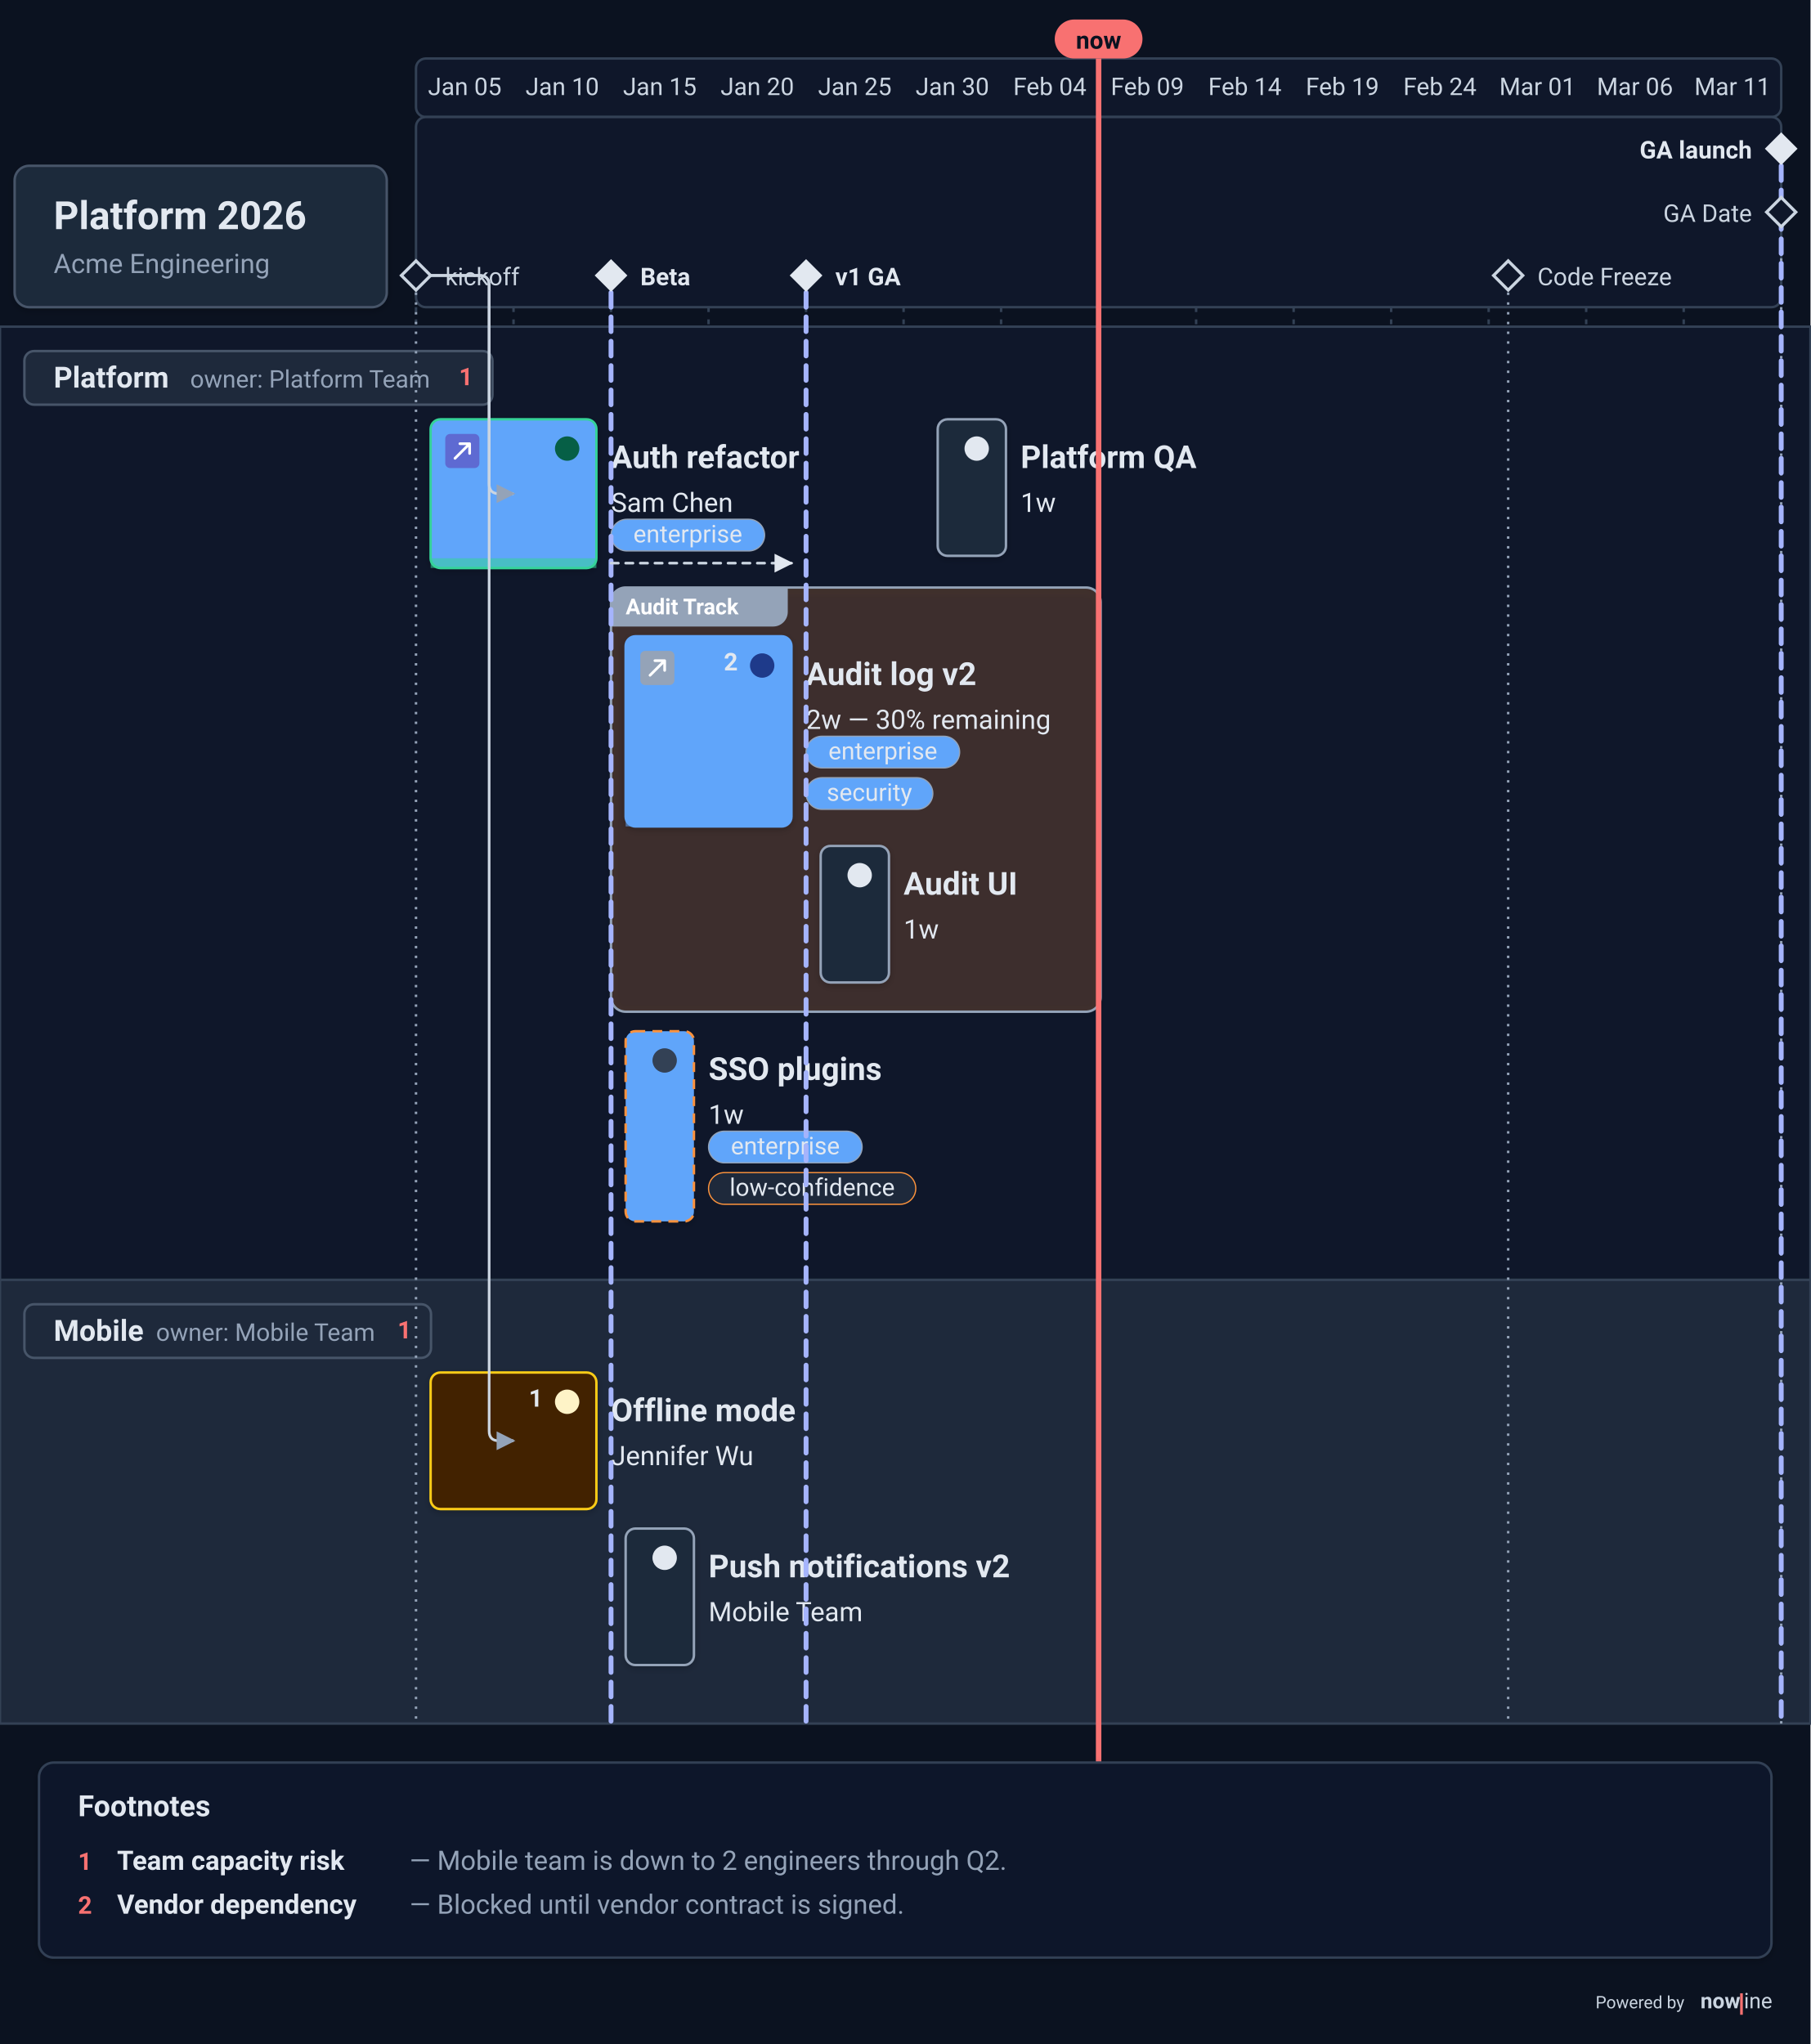
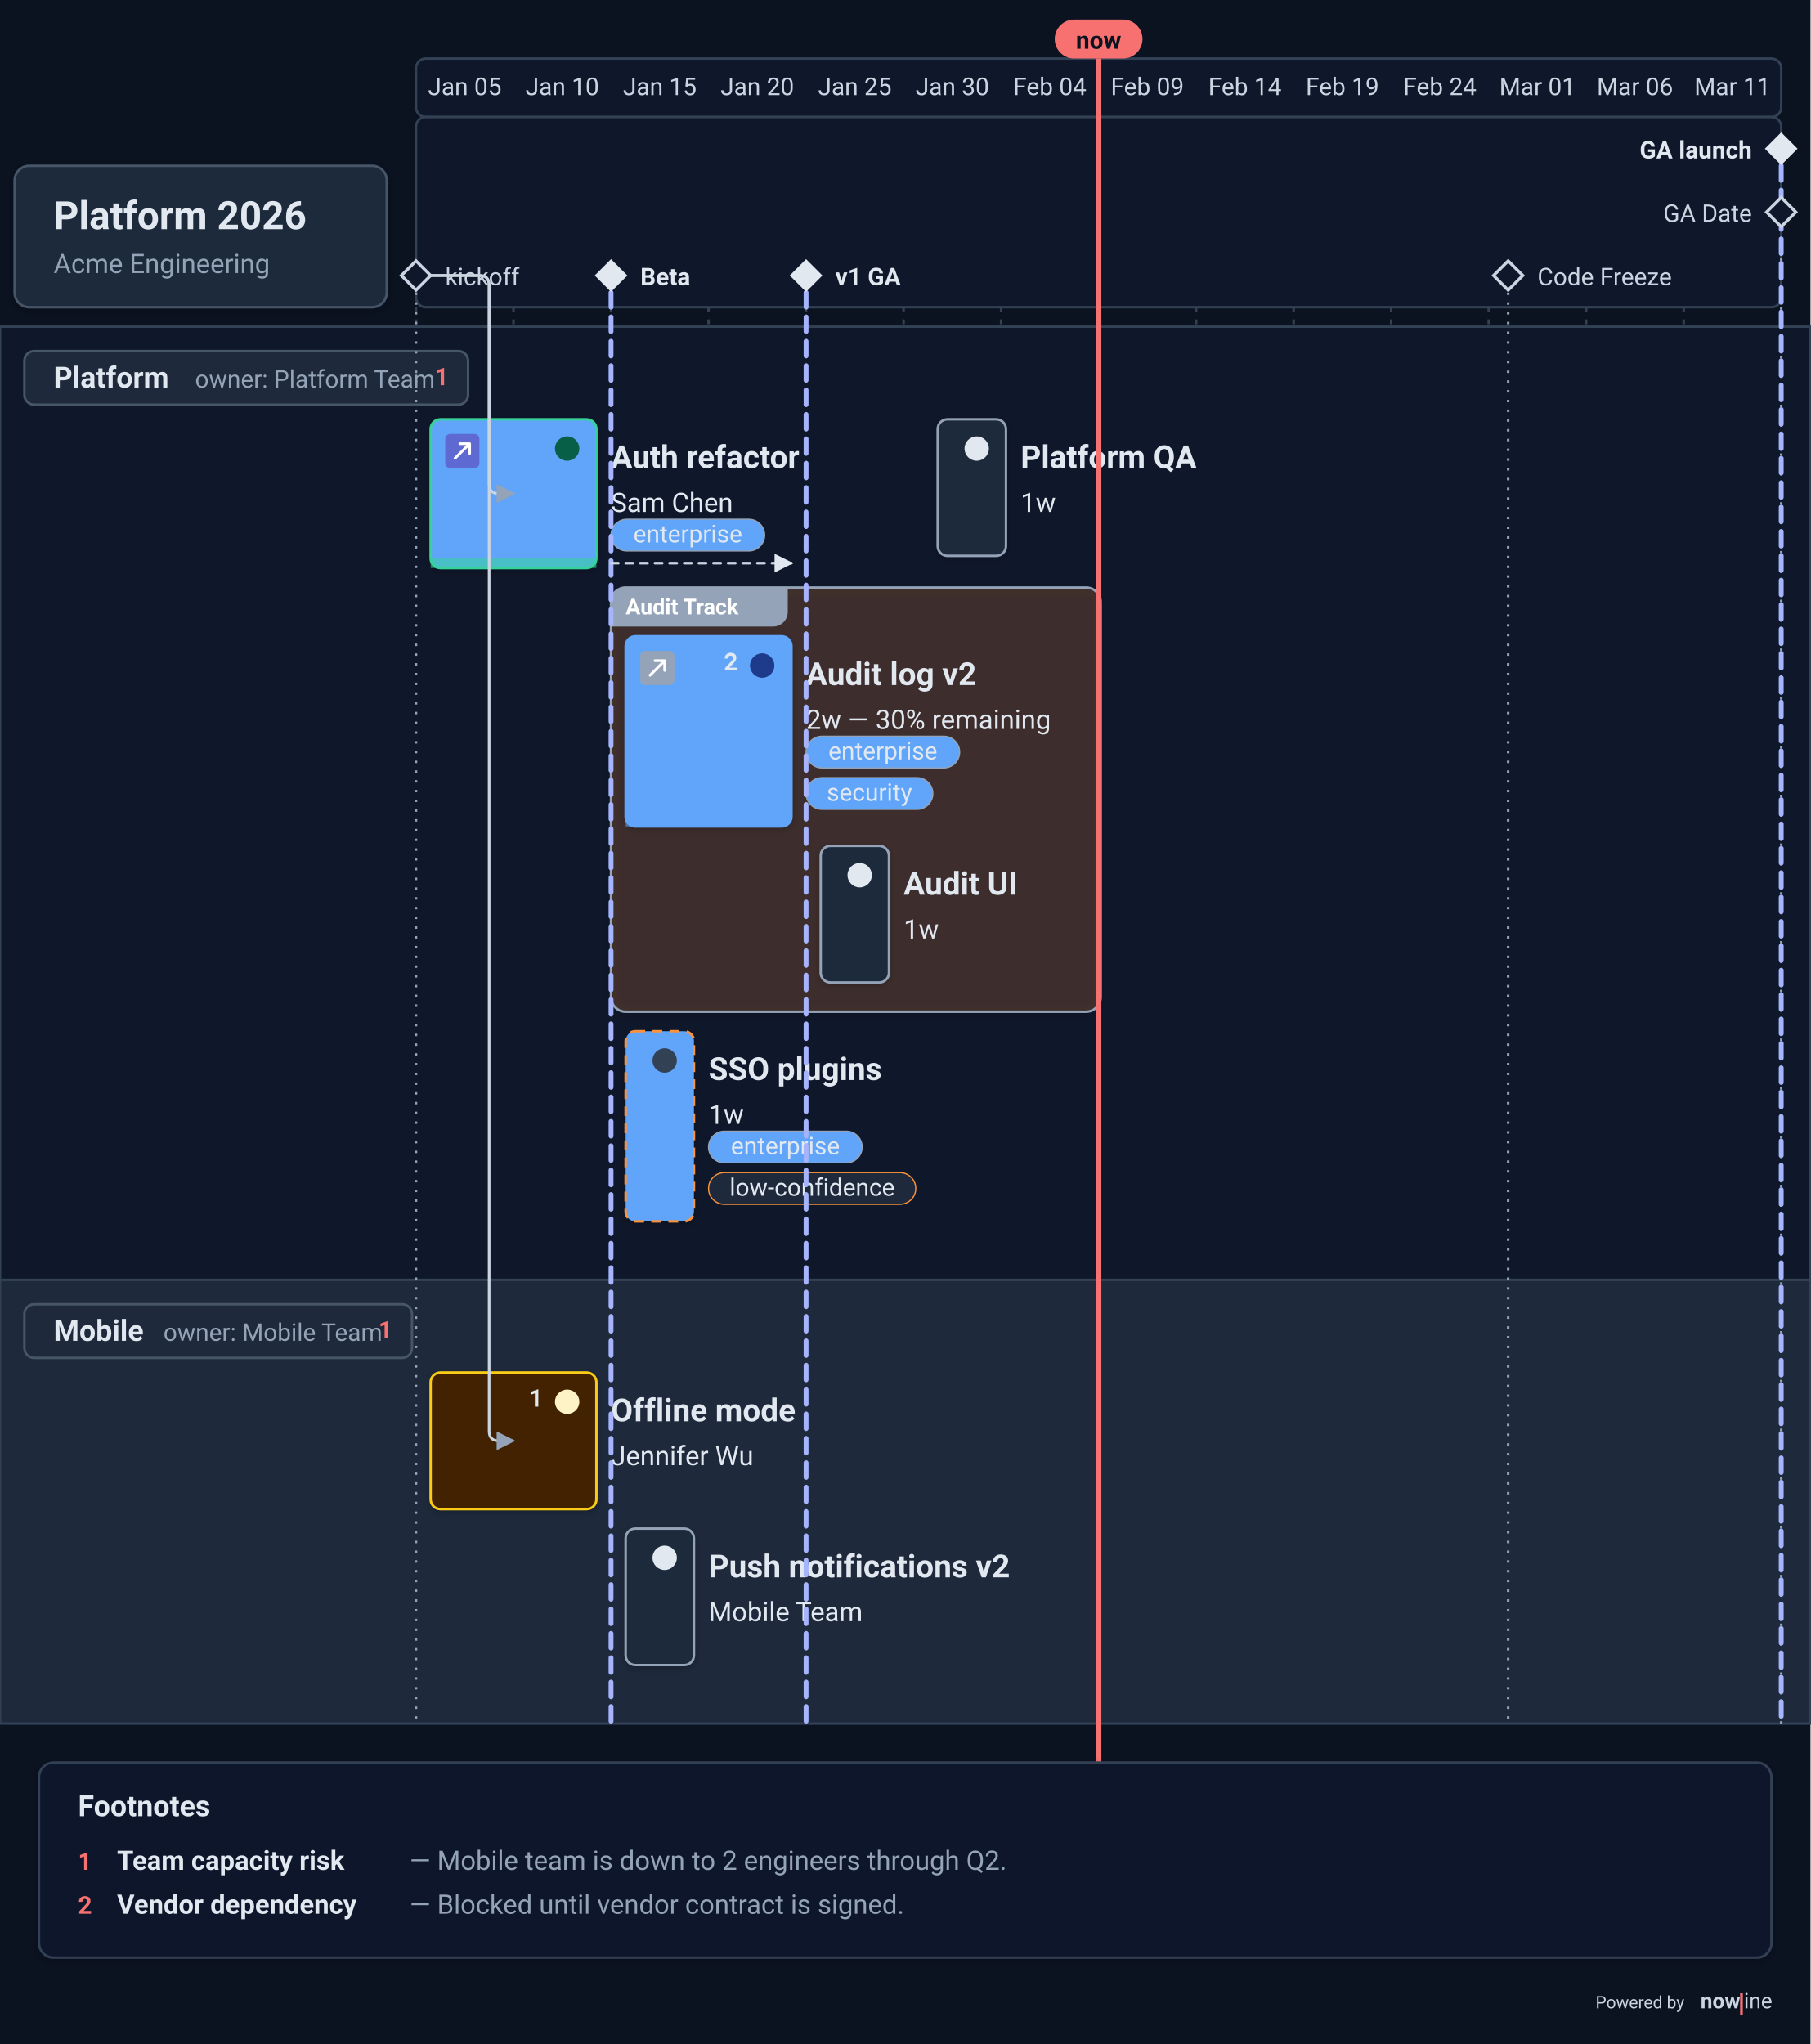
<svg xmlns="http://www.w3.org/2000/svg" data-generator="nowline" data-theme="dark" height="838.44" viewBox="0 0 742.64 838.44" width="742.64">
  <defs>
    <filter height="200%" id="nl-0-root-shadow-subtle" width="200%" x="-50%" y="-50%">
      <feGaussianBlur in="SourceAlpha" stdDeviation="1.5" />
      <feOffset dx="0" dy="1" result="offsetblur" />
      <feComponentTransfer>
        <feFuncA type="linear" slope="0.2" />
      </feComponentTransfer>
      <feMerge>
        <feMergeNode />
        <feMergeNode in="SourceGraphic" />
      </feMerge>
    </filter>
    <filter height="200%" id="nl-0-root-shadow-fuzzy" width="200%" x="-50%" y="-50%">
      <feGaussianBlur in="SourceAlpha" stdDeviation="5" />
      <feOffset dx="0" dy="3" result="offsetblur" />
      <feComponentTransfer>
        <feFuncA type="linear" slope="0.3" />
      </feComponentTransfer>
      <feMerge>
        <feMergeNode />
        <feMergeNode in="SourceGraphic" />
      </feMerge>
    </filter>
    <filter height="200%" id="nl-0-root-shadow-hard" width="200%" x="-50%" y="-50%">
      <feGaussianBlur in="SourceAlpha" stdDeviation="0" />
      <feOffset dx="2" dy="2" result="offsetblur" />
      <feComponentTransfer>
        <feFuncA type="linear" slope="0.45" />
      </feComponentTransfer>
      <feMerge>
        <feMergeNode />
        <feMergeNode in="SourceGraphic" />
      </feMerge>
    </filter>
    <marker id="nl-arrow" viewBox="0 0 10 10" refX="9" refY="5" markerWidth="7" markerHeight="7" orient="auto">
      <path d="M 0 0 L 10 5 L 0 10 z" fill="#94a3b8" />
    </marker>
    <marker id="nl-arrow-light" viewBox="0 0 10 10" refX="9" refY="5" markerWidth="7" markerHeight="7" orient="auto">
      <path d="M 0 0 L 10 5 L 0 10 z" fill="#64748b" />
    </marker>
    <marker id="nl-arrow-dark" viewBox="0 0 10 10" refX="9" refY="5" markerWidth="7" markerHeight="7" orient="auto">
      <path d="M 0 0 L 10 5 L 0 10 z" fill="#e2e8f0" />
    </marker>
  </defs>
  <rect fill="#0b1220" height="838.44" width="742.64" x="0" y="0" />
  <g data-layer="timeline">
    <rect fill="#0f172a" height="24" rx="4" ry="4" stroke="#334155" stroke-width="1" width="560" x="170.64" y="24" />
    <rect fill="#0f172a" height="78" rx="4" ry="4" stroke="#334155" stroke-width="1" width="560" x="170.64" y="48" />
    <text fill="#cbd5e1" font-family="system-ui, -apple-system, &quot;Segoe UI&quot;, Roboto, sans-serif" font-size="10" text-anchor="middle" x="190.64" y="39">Jan 05</text>
    <line stroke="#334155" stroke-dasharray="2 3" stroke-width="1" x1="170.64" x2="170.64" y1="126" y2="707" />
    <text fill="#cbd5e1" font-family="system-ui, -apple-system, &quot;Segoe UI&quot;, Roboto, sans-serif" font-size="10" text-anchor="middle" x="230.64" y="39">Jan 10</text>
    <line stroke="#334155" stroke-dasharray="2 3" stroke-width="1" x1="210.64" x2="210.64" y1="126" y2="707" />
    <text fill="#cbd5e1" font-family="system-ui, -apple-system, &quot;Segoe UI&quot;, Roboto, sans-serif" font-size="10" text-anchor="middle" x="270.64" y="39">Jan 15</text>
    <line stroke="#334155" stroke-dasharray="2 3" stroke-width="1" x1="250.64" x2="250.64" y1="126" y2="707" />
    <text fill="#cbd5e1" font-family="system-ui, -apple-system, &quot;Segoe UI&quot;, Roboto, sans-serif" font-size="10" text-anchor="middle" x="310.64" y="39">Jan 20</text>
    <line stroke="#334155" stroke-dasharray="2 3" stroke-width="1" x1="290.64" x2="290.64" y1="126" y2="707" />
    <text fill="#cbd5e1" font-family="system-ui, -apple-system, &quot;Segoe UI&quot;, Roboto, sans-serif" font-size="10" text-anchor="middle" x="350.64" y="39">Jan 25</text>
    <line stroke="#334155" stroke-dasharray="2 3" stroke-width="1" x1="330.64" x2="330.64" y1="126" y2="707" />
    <text fill="#cbd5e1" font-family="system-ui, -apple-system, &quot;Segoe UI&quot;, Roboto, sans-serif" font-size="10" text-anchor="middle" x="390.64" y="39">Jan 30</text>
    <line stroke="#334155" stroke-dasharray="2 3" stroke-width="1" x1="370.64" x2="370.64" y1="126" y2="707" />
    <text fill="#cbd5e1" font-family="system-ui, -apple-system, &quot;Segoe UI&quot;, Roboto, sans-serif" font-size="10" text-anchor="middle" x="430.64" y="39">Feb 04</text>
    <line stroke="#334155" stroke-dasharray="2 3" stroke-width="1" x1="410.64" x2="410.64" y1="126" y2="707" />
    <text fill="#cbd5e1" font-family="system-ui, -apple-system, &quot;Segoe UI&quot;, Roboto, sans-serif" font-size="10" text-anchor="middle" x="470.64" y="39">Feb 09</text>
    <line stroke="#334155" stroke-dasharray="2 3" stroke-width="1" x1="450.64" x2="450.64" y1="126" y2="707" />
    <text fill="#cbd5e1" font-family="system-ui, -apple-system, &quot;Segoe UI&quot;, Roboto, sans-serif" font-size="10" text-anchor="middle" x="510.64" y="39">Feb 14</text>
    <line stroke="#334155" stroke-dasharray="2 3" stroke-width="1" x1="490.64" x2="490.64" y1="126" y2="707" />
    <text fill="#cbd5e1" font-family="system-ui, -apple-system, &quot;Segoe UI&quot;, Roboto, sans-serif" font-size="10" text-anchor="middle" x="550.64" y="39">Feb 19</text>
    <line stroke="#334155" stroke-dasharray="2 3" stroke-width="1" x1="530.64" x2="530.64" y1="126" y2="707" />
    <text fill="#cbd5e1" font-family="system-ui, -apple-system, &quot;Segoe UI&quot;, Roboto, sans-serif" font-size="10" text-anchor="middle" x="590.64" y="39">Feb 24</text>
    <line stroke="#334155" stroke-dasharray="2 3" stroke-width="1" x1="570.64" x2="570.64" y1="126" y2="707" />
    <text fill="#cbd5e1" font-family="system-ui, -apple-system, &quot;Segoe UI&quot;, Roboto, sans-serif" font-size="10" text-anchor="middle" x="630.64" y="39">Mar 01</text>
    <line stroke="#334155" stroke-dasharray="2 3" stroke-width="1" x1="610.64" x2="610.64" y1="126" y2="707" />
    <text fill="#cbd5e1" font-family="system-ui, -apple-system, &quot;Segoe UI&quot;, Roboto, sans-serif" font-size="10" text-anchor="middle" x="670.64" y="39">Mar 06</text>
    <line stroke="#334155" stroke-dasharray="2 3" stroke-width="1" x1="650.64" x2="650.64" y1="126" y2="707" />
    <text fill="#cbd5e1" font-family="system-ui, -apple-system, &quot;Segoe UI&quot;, Roboto, sans-serif" font-size="10" text-anchor="middle" x="710.64" y="39">Mar 11</text>
    <line stroke="#334155" stroke-dasharray="2 3" stroke-width="1" x1="690.64" x2="690.64" y1="126" y2="707" />
    <line stroke="#334155" stroke-dasharray="2 3" stroke-width="1" x1="730.64" x2="730.64" y1="126" y2="707" />
  </g>
  <g data-id="platform" data-layer="swimlane">
    <rect fill="#0f172a" height="391" stroke="#334155" stroke-width="1" width="742.64" x="0" y="134" />
-     <rect fill="#1e293b" height="22" rx="4" ry="4" stroke="#475569" stroke-width="1" width="192" x="10" y="144" />
+     <rect fill="#1e293b" height="22" rx="4" ry="4" stroke="#475569" stroke-width="1" width="182" x="10" y="144" />
    <text fill="#e2e8f0" font-family="system-ui, -apple-system, &quot;Segoe UI&quot;, Roboto, sans-serif" font-size="12" font-weight="600" x="22" y="159">Platform</text>
-     <text fill="#94a3b8" font-family="system-ui, -apple-system, &quot;Segoe UI&quot;, Roboto, sans-serif" font-size="10" x="78" y="159">owner: Platform Team</text>
-     <text fill="#f87171" font-family="system-ui, -apple-system, &quot;Segoe UI&quot;, Roboto, sans-serif" font-size="10" font-weight="700" text-anchor="end" x="194" y="158">1</text>
+     <text fill="#94a3b8" font-family="system-ui, -apple-system, &quot;Segoe UI&quot;, Roboto, sans-serif" font-size="10" x="80" y="159">owner: Platform Team</text>
+     <text fill="#f87171" font-family="system-ui, -apple-system, &quot;Segoe UI&quot;, Roboto, sans-serif" font-size="10" font-weight="700" text-anchor="end" x="184" y="158">1</text>
    <g data-id="auth-refactor" data-layer="item">
      <rect fill="#60a5fa" filter="url(#nl-0-root-shadow-subtle)" height="61" rx="4" ry="4" stroke="#34d399" stroke-width="1" width="68" x="176.64" y="172" />
      <rect fill="#34d399" height="4" opacity="0.55" width="68" x="176.64" y="229" />
      <circle cx="232.64" cy="184" fill="#065f46" r="5" />
      <text fill="#e2e8f0" font-family="system-ui, -apple-system, &quot;Segoe UI&quot;, Roboto, sans-serif" font-size="13" font-weight="600" x="250.64" y="192">Auth refactor</text>
      <text fill="#e2e8f0" font-family="system-ui, -apple-system, &quot;Segoe UI&quot;, Roboto, sans-serif" font-size="11" x="250.64" y="210">Sam Chen</text>
      <a href="https://linear.app/acme/issue/ENG-123" rel="noopener" target="_blank">
        <rect fill="#5e6ad2" height="14" rx="2" ry="2" width="14" x="182.64" y="178" />
        <path d="M186.64 188 L192.64 182 M188.64 182 H192.64 V186" fill="none" stroke="#ffffff" stroke-linecap="round" stroke-linejoin="round" stroke-width="1.1" />
      </a>
      <rect fill="#60a5fa" height="13" rx="6.5" ry="6.5" stroke="#94a3b8" stroke-width="0.5" width="63" x="250.64" y="213" />
      <text fill="#e2e8f0" font-family="system-ui, -apple-system, &quot;Segoe UI&quot;, Roboto, sans-serif" font-size="10" font-style="normal" font-weight="400" text-anchor="middle" x="282.14" y="222.5">enterprise</text>
    </g>
    <g data-layer="parallel">
      <g data-id="audit-track" data-layer="group">
        <rect fill="#fb923c" fill-opacity="0.18" filter="url(#nl-0-root-shadow-subtle)" height="174" rx="6" ry="6" stroke="#94a3b8" stroke-width="1" width="200.84" x="250.64" y="241" />
        <path d="M256.64 241H323.14V251A6 6 0 0 1 317.14 257H250.64V247A6 6 0 0 1 256.64 241Z" fill="#94a3b8" />
        <text fill="#ffffff" font-family="system-ui, -apple-system, &quot;Segoe UI&quot;, Roboto, sans-serif" font-size="9" font-weight="600" x="256.64" y="252">Audit Track</text>
        <g data-id="audit-log" data-layer="item">
          <rect fill="#60a5fa" filter="url(#nl-0-root-shadow-subtle)" height="78" rx="4" ry="4" stroke="#60a5fa" stroke-width="1" width="68" x="256.64" y="261" />
          <rect fill="#60a5fa" height="4" opacity="0.55" width="47.6" x="256.64" y="335" />
          <circle cx="312.64" cy="273" fill="#1e3a8a" r="5" />
          <text fill="#e2e8f0" font-family="system-ui, -apple-system, &quot;Segoe UI&quot;, Roboto, sans-serif" font-size="13" font-weight="600" x="330.64" y="281">Audit log v2</text>
          <text fill="#e2e8f0" font-family="system-ui, -apple-system, &quot;Segoe UI&quot;, Roboto, sans-serif" font-size="11" x="330.64" y="299">2w — 30% remaining</text>
          <text fill="#e2e8f0" font-family="system-ui, -apple-system, &quot;Segoe UI&quot;, Roboto, sans-serif" font-size="10" font-weight="700" text-anchor="end" x="302.64" y="275">2</text>
          <a href="https://wiki.acme.com/audit" rel="noopener" target="_blank">
            <rect fill="#94a3b8" height="14" rx="2" ry="2" width="14" x="262.64" y="267" />
            <path d="M266.64 277 L272.64 271 M268.64 271 H272.64 V275" fill="none" stroke="#ffffff" stroke-linecap="round" stroke-linejoin="round" stroke-width="1.1" />
          </a>
          <rect fill="#60a5fa" height="13" rx="6.5" ry="6.5" stroke="#94a3b8" stroke-width="0.5" width="63" x="330.64" y="302" />
          <text fill="#e2e8f0" font-family="system-ui, -apple-system, &quot;Segoe UI&quot;, Roboto, sans-serif" font-size="10" font-style="normal" font-weight="400" text-anchor="middle" x="362.14" y="311.5">enterprise</text>
          <rect fill="#60a5fa" height="13" rx="6.5" ry="6.5" stroke="#94a3b8" stroke-width="0.5" width="52" x="330.64" y="319" />
          <text fill="#e2e8f0" font-family="system-ui, -apple-system, &quot;Segoe UI&quot;, Roboto, sans-serif" font-size="10" font-style="normal" font-weight="400" text-anchor="middle" x="356.64" y="328.5">security</text>
        </g>
        <g data-id="audit-ui" data-layer="item">
          <rect fill="#1e293b" filter="url(#nl-0-root-shadow-subtle)" height="56" rx="4" ry="4" stroke="#94a3b8" stroke-width="1" width="28" x="336.64" y="347" />
          <circle cx="352.64" cy="359" fill="#e2e8f0" r="5" />
          <text fill="#e2e8f0" font-family="system-ui, -apple-system, &quot;Segoe UI&quot;, Roboto, sans-serif" font-size="13" font-weight="600" x="370.64" y="367">Audit UI</text>
          <text fill="#e2e8f0" font-family="system-ui, -apple-system, &quot;Segoe UI&quot;, Roboto, sans-serif" font-size="11" x="370.64" y="385">1w</text>
        </g>
      </g>
      <g data-id="sso" data-layer="item">
        <rect fill="#60a5fa" filter="url(#nl-0-root-shadow-subtle)" height="78" rx="4" ry="4" stroke="#fb923c" stroke-dasharray="4 3" stroke-width="1" width="28" x="256.64" y="423" />
        <circle cx="272.64" cy="435" fill="#334155" r="5" />
        <text fill="#e2e8f0" font-family="system-ui, -apple-system, &quot;Segoe UI&quot;, Roboto, sans-serif" font-size="13" font-weight="600" x="290.64" y="443">SSO plugins</text>
        <text fill="#e2e8f0" font-family="system-ui, -apple-system, &quot;Segoe UI&quot;, Roboto, sans-serif" font-size="11" x="290.64" y="461">1w</text>
        <rect fill="#60a5fa" height="13" rx="6.5" ry="6.5" stroke="#94a3b8" stroke-width="0.5" width="63" x="290.64" y="464" />
        <text fill="#e2e8f0" font-family="system-ui, -apple-system, &quot;Segoe UI&quot;, Roboto, sans-serif" font-size="10" font-style="normal" font-weight="400" text-anchor="middle" x="322.14" y="473.5">enterprise</text>
        <rect fill="#1e293b" height="13" rx="6.5" ry="6.5" stroke="#fb923c" stroke-width="0.5" width="85" x="290.64" y="481" />
        <text fill="#e2e8f0" font-family="system-ui, -apple-system, &quot;Segoe UI&quot;, Roboto, sans-serif" font-size="10" font-style="normal" font-weight="400" text-anchor="middle" x="333.14" y="490.5">low-confidence</text>
      </g>
    </g>
    <g data-id="platform-qa" data-layer="item">
      <rect fill="#1e293b" filter="url(#nl-0-root-shadow-subtle)" height="56" rx="4" ry="4" stroke="#94a3b8" stroke-width="1" width="28" x="384.64" y="172" />
      <circle cx="400.64" cy="184" fill="#e2e8f0" r="5" />
      <text fill="#e2e8f0" font-family="system-ui, -apple-system, &quot;Segoe UI&quot;, Roboto, sans-serif" font-size="13" font-weight="600" x="418.64" y="192">Platform QA</text>
      <text fill="#e2e8f0" font-family="system-ui, -apple-system, &quot;Segoe UI&quot;, Roboto, sans-serif" font-size="11" x="418.64" y="210">1w</text>
    </g>
  </g>
  <g data-id="mobile" data-layer="swimlane">
    <rect fill="#1e293b" height="182" stroke="#334155" stroke-width="1" width="742.64" x="0" y="525" />
-     <rect fill="#1e293b" height="22" rx="4" ry="4" stroke="#475569" stroke-width="1" width="166.8" x="10" y="535" />
+     <rect fill="#1e293b" height="22" rx="4" ry="4" stroke="#475569" stroke-width="1" width="159" x="10" y="535" />
    <text fill="#e2e8f0" font-family="system-ui, -apple-system, &quot;Segoe UI&quot;, Roboto, sans-serif" font-size="12" font-weight="600" x="22" y="550">Mobile</text>
-     <text fill="#94a3b8" font-family="system-ui, -apple-system, &quot;Segoe UI&quot;, Roboto, sans-serif" font-size="10" x="64" y="550">owner: Mobile Team</text>
-     <text fill="#f87171" font-family="system-ui, -apple-system, &quot;Segoe UI&quot;, Roboto, sans-serif" font-size="10" font-weight="700" text-anchor="end" x="168.8" y="549">1</text>
+     <text fill="#94a3b8" font-family="system-ui, -apple-system, &quot;Segoe UI&quot;, Roboto, sans-serif" font-size="10" x="67" y="550">owner: Mobile Team</text>
+     <text fill="#f87171" font-family="system-ui, -apple-system, &quot;Segoe UI&quot;, Roboto, sans-serif" font-size="10" font-weight="700" text-anchor="end" x="161" y="549">1</text>
    <g data-id="offline" data-layer="item">
      <rect fill="#422006" filter="url(#nl-0-root-shadow-subtle)" height="56" rx="4" ry="4" stroke="#facc15" stroke-width="1" width="68" x="176.64" y="563" />
      <circle cx="232.64" cy="575" fill="#fef3c7" r="5" />
      <text fill="#e2e8f0" font-family="system-ui, -apple-system, &quot;Segoe UI&quot;, Roboto, sans-serif" font-size="13" font-weight="600" x="250.64" y="583">Offline mode</text>
      <text fill="#e2e8f0" font-family="system-ui, -apple-system, &quot;Segoe UI&quot;, Roboto, sans-serif" font-size="11" x="250.64" y="601">Jennifer Wu</text>
      <text fill="#e2e8f0" font-family="system-ui, -apple-system, &quot;Segoe UI&quot;, Roboto, sans-serif" font-size="10" font-weight="700" text-anchor="end" x="222.64" y="577">1</text>
    </g>
    <g data-id="push-v2" data-layer="item">
      <rect fill="#1e293b" filter="url(#nl-0-root-shadow-subtle)" height="56" rx="4" ry="4" stroke="#94a3b8" stroke-width="1" width="28" x="256.64" y="627" />
      <circle cx="272.64" cy="639" fill="#e2e8f0" r="5" />
      <text fill="#e2e8f0" font-family="system-ui, -apple-system, &quot;Segoe UI&quot;, Roboto, sans-serif" font-size="13" font-weight="600" x="290.64" y="647">Push notifications v2</text>
      <text fill="#e2e8f0" font-family="system-ui, -apple-system, &quot;Segoe UI&quot;, Roboto, sans-serif" font-size="11" x="290.64" y="665">Mobile Team</text>
    </g>
  </g>
  <path d="M170.64 113 L196.64 113 Q200.64 113 200.64 117 L200.64 198.5 Q200.64 202.5 204.64 202.5 L210.64 202.5" fill="none" marker-end="url(#nl-arrow)" stroke="#cbd5e1" stroke-linejoin="round" stroke-width="1.1" />
  <path d="M170.64 113 L196.64 113 Q200.64 113 200.64 117 L200.64 587 Q200.64 591 204.64 591 L210.64 591" fill="none" marker-end="url(#nl-arrow)" stroke="#cbd5e1" stroke-linejoin="round" stroke-width="1.1" />
  <line stroke="#94a3b8" stroke-dasharray="1 3" stroke-width="1" x1="170.64" x2="170.64" y1="120" y2="707" />
  <line stroke="#94a3b8" stroke-dasharray="1 3" stroke-width="1" x1="618.64" x2="618.64" y1="120" y2="707" />
  <line stroke="#94a3b8" stroke-dasharray="1 3" stroke-width="1" x1="730.64" x2="730.64" y1="94" y2="707" />
  <line stroke="#a5b4fc" stroke-dasharray="6 4" stroke-linecap="round" stroke-width="2" x1="250.64" x2="250.64" y1="120" y2="707" />
  <line stroke="#a5b4fc" stroke-dasharray="6 4" stroke-linecap="round" stroke-width="2" x1="330.64" x2="330.64" y1="120" y2="707" />
  <path d="M250.64 231 H324.64" fill="none" marker-end="url(#nl-arrow-dark)" stroke="#cbd5e1" stroke-dasharray="3 3" stroke-linecap="round" stroke-width="1.1" />
  <line stroke="#a5b4fc" stroke-dasharray="6 4" stroke-linecap="round" stroke-width="2" x1="730.64" x2="730.64" y1="68" y2="707" />
  <g data-id="kickoff" data-layer="anchor">
    <path d="M170.64 107 L176.64 113 L170.64 119 L164.64 113 Z" fill="#0f172a" stroke="#cbd5e1" stroke-width="1.25" />
    <text fill="#cbd5e1" font-family="system-ui, -apple-system, &quot;Segoe UI&quot;, Roboto, sans-serif" font-size="10" x="182.64" y="117">kickoff</text>
  </g>
  <g data-id="code-freeze" data-layer="anchor">
    <path d="M618.64 107 L624.64 113 L618.64 119 L612.64 113 Z" fill="#0f172a" stroke="#cbd5e1" stroke-width="1.25" />
    <text fill="#cbd5e1" font-family="system-ui, -apple-system, &quot;Segoe UI&quot;, Roboto, sans-serif" font-size="10" x="630.64" y="117">Code Freeze</text>
  </g>
  <g data-id="ga-date" data-layer="anchor">
    <path d="M730.64 81 L736.64 87 L730.64 93 L724.64 87 Z" fill="#0f172a" stroke="#cbd5e1" stroke-width="1.25" />
    <text fill="#cbd5e1" font-family="system-ui, -apple-system, &quot;Segoe UI&quot;, Roboto, sans-serif" font-size="10" text-anchor="end" x="718.64" y="91">GA Date</text>
  </g>
  <g data-id="beta" data-layer="milestone">
    <path d="M250.64 107 L256.64 113 L250.64 119 L244.64 113 Z" fill="#e2e8f0" stroke="#e2e8f0" stroke-width="1" />
    <text fill="#e2e8f0" font-family="system-ui, -apple-system, &quot;Segoe UI&quot;, Roboto, sans-serif" font-size="10" font-weight="600" x="262.64" y="117">Beta</text>
  </g>
  <g data-id="v1-ga" data-layer="milestone">
    <path d="M330.64 107 L336.64 113 L330.64 119 L324.64 113 Z" fill="#e2e8f0" stroke="#e2e8f0" stroke-width="1" />
    <text fill="#e2e8f0" font-family="system-ui, -apple-system, &quot;Segoe UI&quot;, Roboto, sans-serif" font-size="10" font-weight="600" x="342.64" y="117">v1 GA</text>
  </g>
  <g data-id="ga-launch" data-layer="milestone">
    <path d="M730.64 55 L736.64 61 L730.64 67 L724.64 61 Z" fill="#e2e8f0" stroke="#e2e8f0" stroke-width="1" />
    <text fill="#e2e8f0" font-family="system-ui, -apple-system, &quot;Segoe UI&quot;, Roboto, sans-serif" font-size="10" font-weight="600" text-anchor="end" x="718.64" y="65">GA launch</text>
  </g>
  <g data-layer="nowline">
    <line stroke="#f87171" stroke-width="2.25" x1="450.64" x2="450.64" y1="24" y2="803" />
    <rect fill="#f87171" height="16" rx="8" ry="8" width="36" x="432.64" y="8" />
    <text fill="#0b1220" font-family="system-ui, -apple-system, &quot;Segoe UI&quot;, Roboto, sans-serif" font-size="10" font-weight="700" text-anchor="middle" x="450.64" y="20">now</text>
  </g>
  <g data-layer="footnotes">
    <rect fill="#0f172a" filter="url(#nl-0-root-shadow-subtle)" height="80" rx="6" ry="6" stroke="#334155" stroke-width="1" width="710.64" x="16" y="723" />
    <text fill="#e2e8f0" font-family="system-ui, -apple-system, &quot;Segoe UI&quot;, Roboto, sans-serif" font-size="12" font-weight="700" x="32" y="745">Footnotes</text>
    <text fill="#f87171" font-family="system-ui, -apple-system, &quot;Segoe UI&quot;, Roboto, sans-serif" font-size="10" font-weight="700" x="32" y="767">1</text>
    <text fill="#e2e8f0" font-family="system-ui, -apple-system, &quot;Segoe UI&quot;, Roboto, sans-serif" font-size="11" font-weight="600" x="48" y="767">Team capacity risk</text>
    <text fill="#94a3b8" font-family="system-ui, -apple-system, &quot;Segoe UI&quot;, Roboto, sans-serif" font-size="11" x="168" y="767">— Mobile team is down to 2 engineers through Q2.</text>
    <text fill="#f87171" font-family="system-ui, -apple-system, &quot;Segoe UI&quot;, Roboto, sans-serif" font-size="10" font-weight="700" x="32" y="785">2</text>
    <text fill="#e2e8f0" font-family="system-ui, -apple-system, &quot;Segoe UI&quot;, Roboto, sans-serif" font-size="11" font-weight="600" x="48" y="785">Vendor dependency</text>
    <text fill="#94a3b8" font-family="system-ui, -apple-system, &quot;Segoe UI&quot;, Roboto, sans-serif" font-size="11" x="168" y="785">— Blocked until vendor contract is signed.</text>
  </g>
  <g data-id="nl-0-root-header" data-layer="header">
    <rect fill="#1e293b" filter="url(#nl-0-root-shadow-subtle)" height="58" rx="6" ry="6" stroke="#475569" stroke-width="1" width="152.64" x="6" y="68" />
    <text fill="#e2e8f0" font-family="system-ui, -apple-system, &quot;Segoe UI&quot;, Roboto, sans-serif" font-size="16" font-weight="600" x="22" y="94">Platform 2026</text>
    <text fill="#94a3b8" font-family="system-ui, -apple-system, &quot;Segoe UI&quot;, Roboto, sans-serif" font-size="11" x="22" y="112">Acme Engineering</text>
  </g>
  <a aria-label="Powered by nowline" href="https://nowline.io" rel="noopener" target="_blank">
    <g data-layer="attribution">
      <g transform="translate(654.48 815) scale(0.22)">
        <text fill="#cbd5e1" font-family="system-ui, -apple-system, &quot;Segoe UI&quot;, Roboto, sans-serif" font-size="32" font-weight="400" x="0" y="40">Powered by</text>
        <text fill="#cbd5e1" font-family="system-ui, -apple-system, &quot;Segoe UI&quot;, Roboto, sans-serif" font-size="40" font-weight="700" x="195.6" y="40">now</text>
        <rect fill="#f87171" height="40" width="5" x="269.6" y="12" />
        <text fill="#cbd5e1" font-family="system-ui, -apple-system, &quot;Segoe UI&quot;, Roboto, sans-serif" font-size="40" font-weight="400" x="276.6" y="40">ine</text>
      </g>
    </g>
  </a>
</svg>
